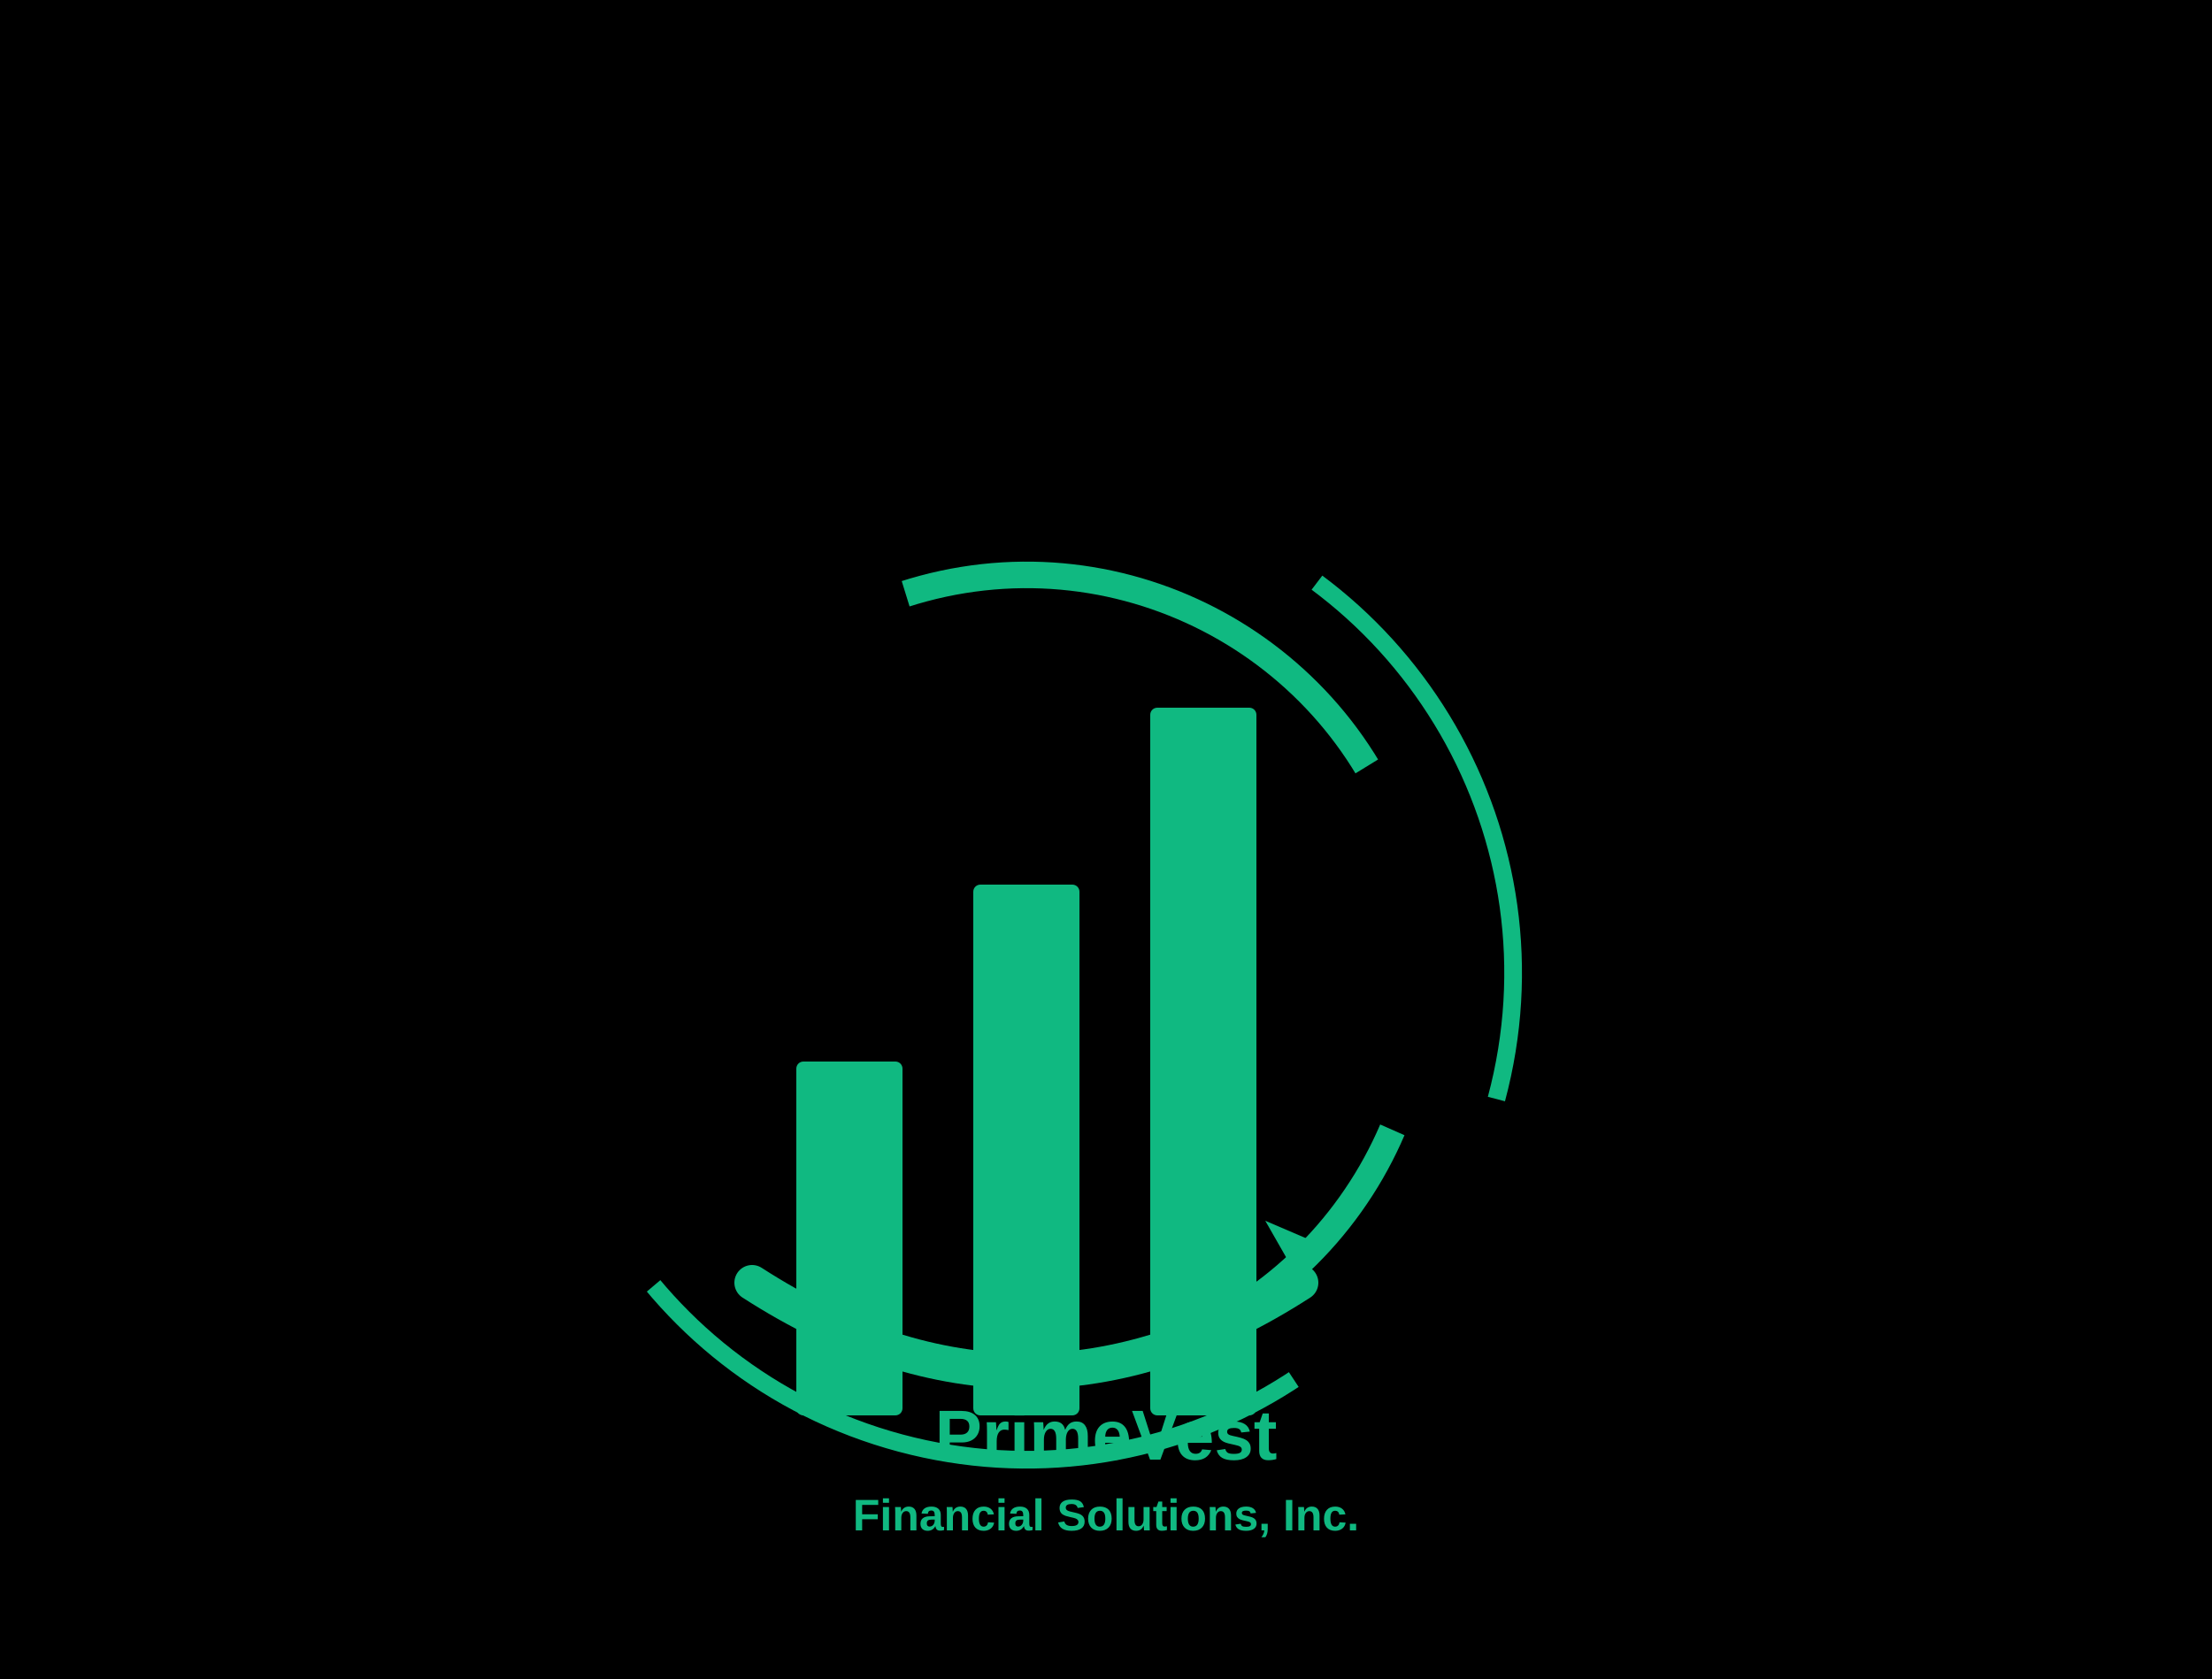
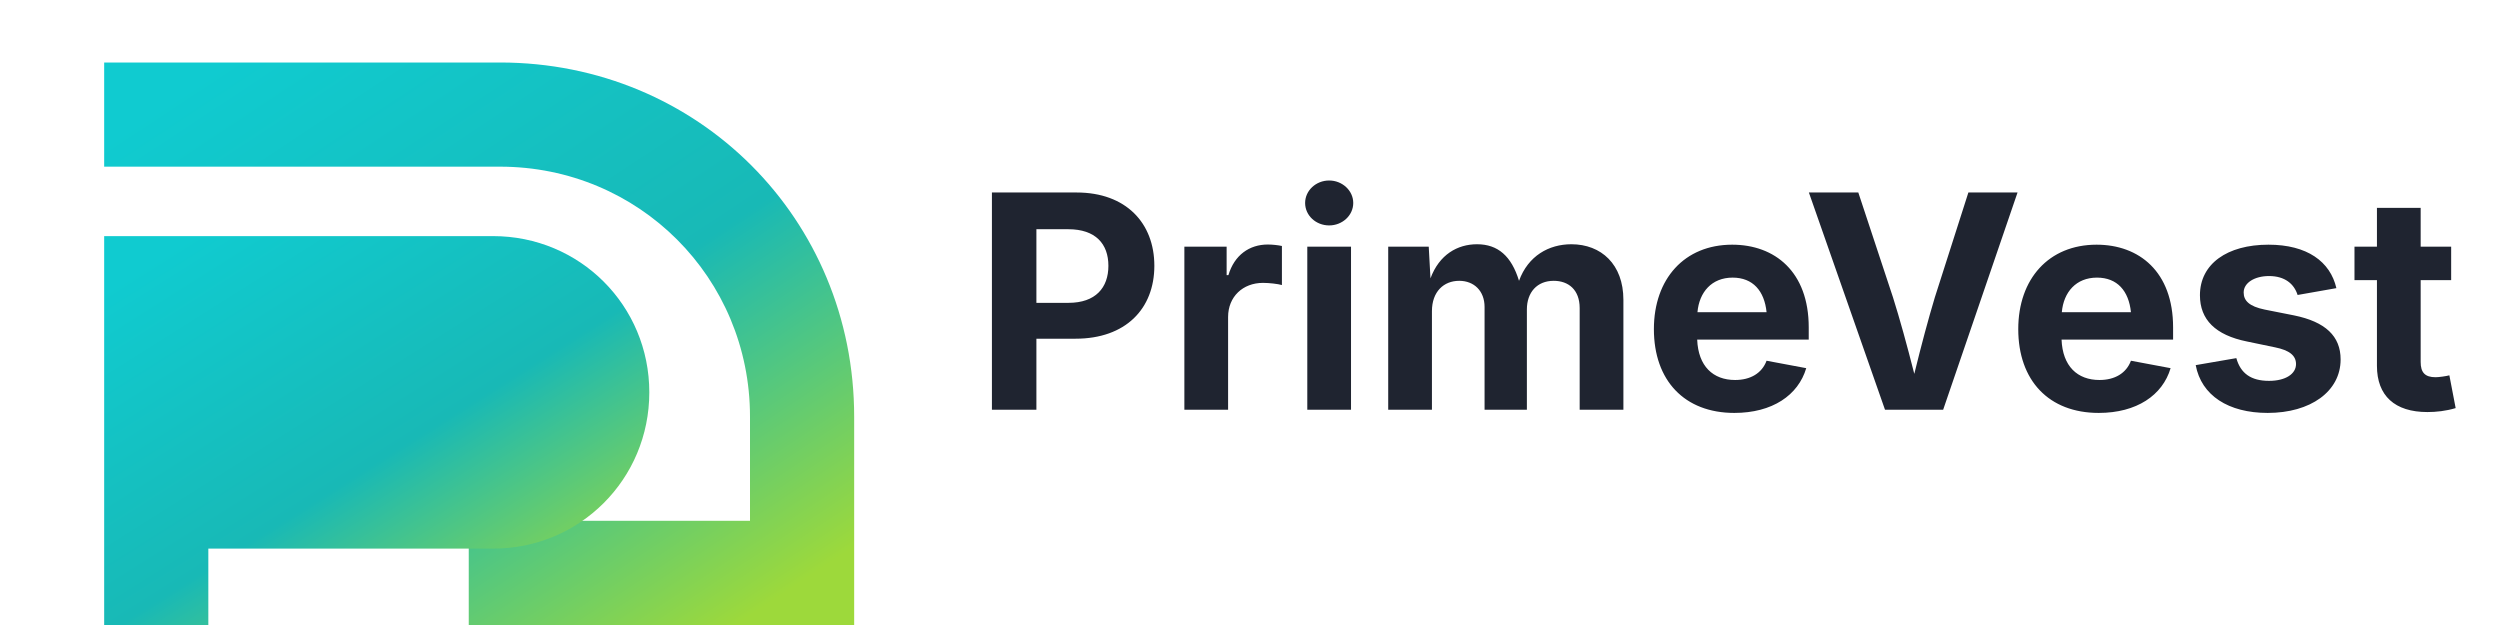
- <svg xmlns="http://www.w3.org/2000/svg" width="2500" height="1898" viewBox="0 0 2500 1898">
-   <rect width="2500" height="1898" fill="#000000" />
-   <rect x="900" y="1200" width="120" height="400" fill="#10b981" rx="8" />
-   <rect x="1100" y="1000" width="120" height="600" fill="#10b981" rx="8" />
-   <rect x="1300" y="800" width="120" height="800" fill="#10b981" rx="8" />
-   <path d="M 850 1450 Q 1160 1650, 1470 1450" stroke="#10b981" stroke-width="40" fill="none" stroke-linecap="round" />
-   <polygon points="1470,1450 1430,1380 1500,1410" fill="#10b981" />
-   <circle cx="1160" cy="1100" r="450" stroke="#10b981" stroke-width="30" fill="none" stroke-dasharray="600 1200" stroke-dashoffset="-300" transform="rotate(-15 1160 1100)" />
-   <circle cx="1160" cy="1100" r="550" stroke="#10b981" stroke-width="20" fill="none" stroke-dasharray="800 1600" stroke-dashoffset="-400" transform="rotate(15 1160 1100)" />
-   <text x="1250" y="1650" font-family="Arial, sans-serif" font-size="80" font-weight="bold" text-anchor="middle" fill="#10b981">PrimeVest</text>
-   <text x="1250" y="1730" font-family="Arial, sans-serif" font-size="50" font-weight="600" text-anchor="middle" fill="#10b981">Financial Solutions, Inc.</text>
+ <svg xmlns="http://www.w3.org/2000/svg" width="720" height="180" viewBox="0 0 720 180" role="img" aria-label="PrimeVest logo">
+   <defs>
+     <linearGradient id="pvGradient" x1="10%" y1="5%" x2="90%" y2="95%">
+       <stop offset="0%" stop-color="#10cbd0" />
+       <stop offset="55%" stop-color="#18b9b6" />
+       <stop offset="100%" stop-color="#9dd93b" />
+     </linearGradient>
+   </defs>
+   <g transform="translate(10,10)">
+     <path d="M20 8h114c57 0 102 45 102 102v60H125v-30h81V110c0-40-32-72-72-72H20z" fill="url(#pvGradient)" />
+     <path d="M20 58h112c25 0 45 20 45 45s-20 45-45 45H50v22H20z" fill="url(#pvGradient)" />
+   </g>
+   <text x="280" y="118" font-size="86" font-family="Inter, Arial, sans-serif" font-weight="700" fill="#1f2430">PrimeVest</text>
</svg>
